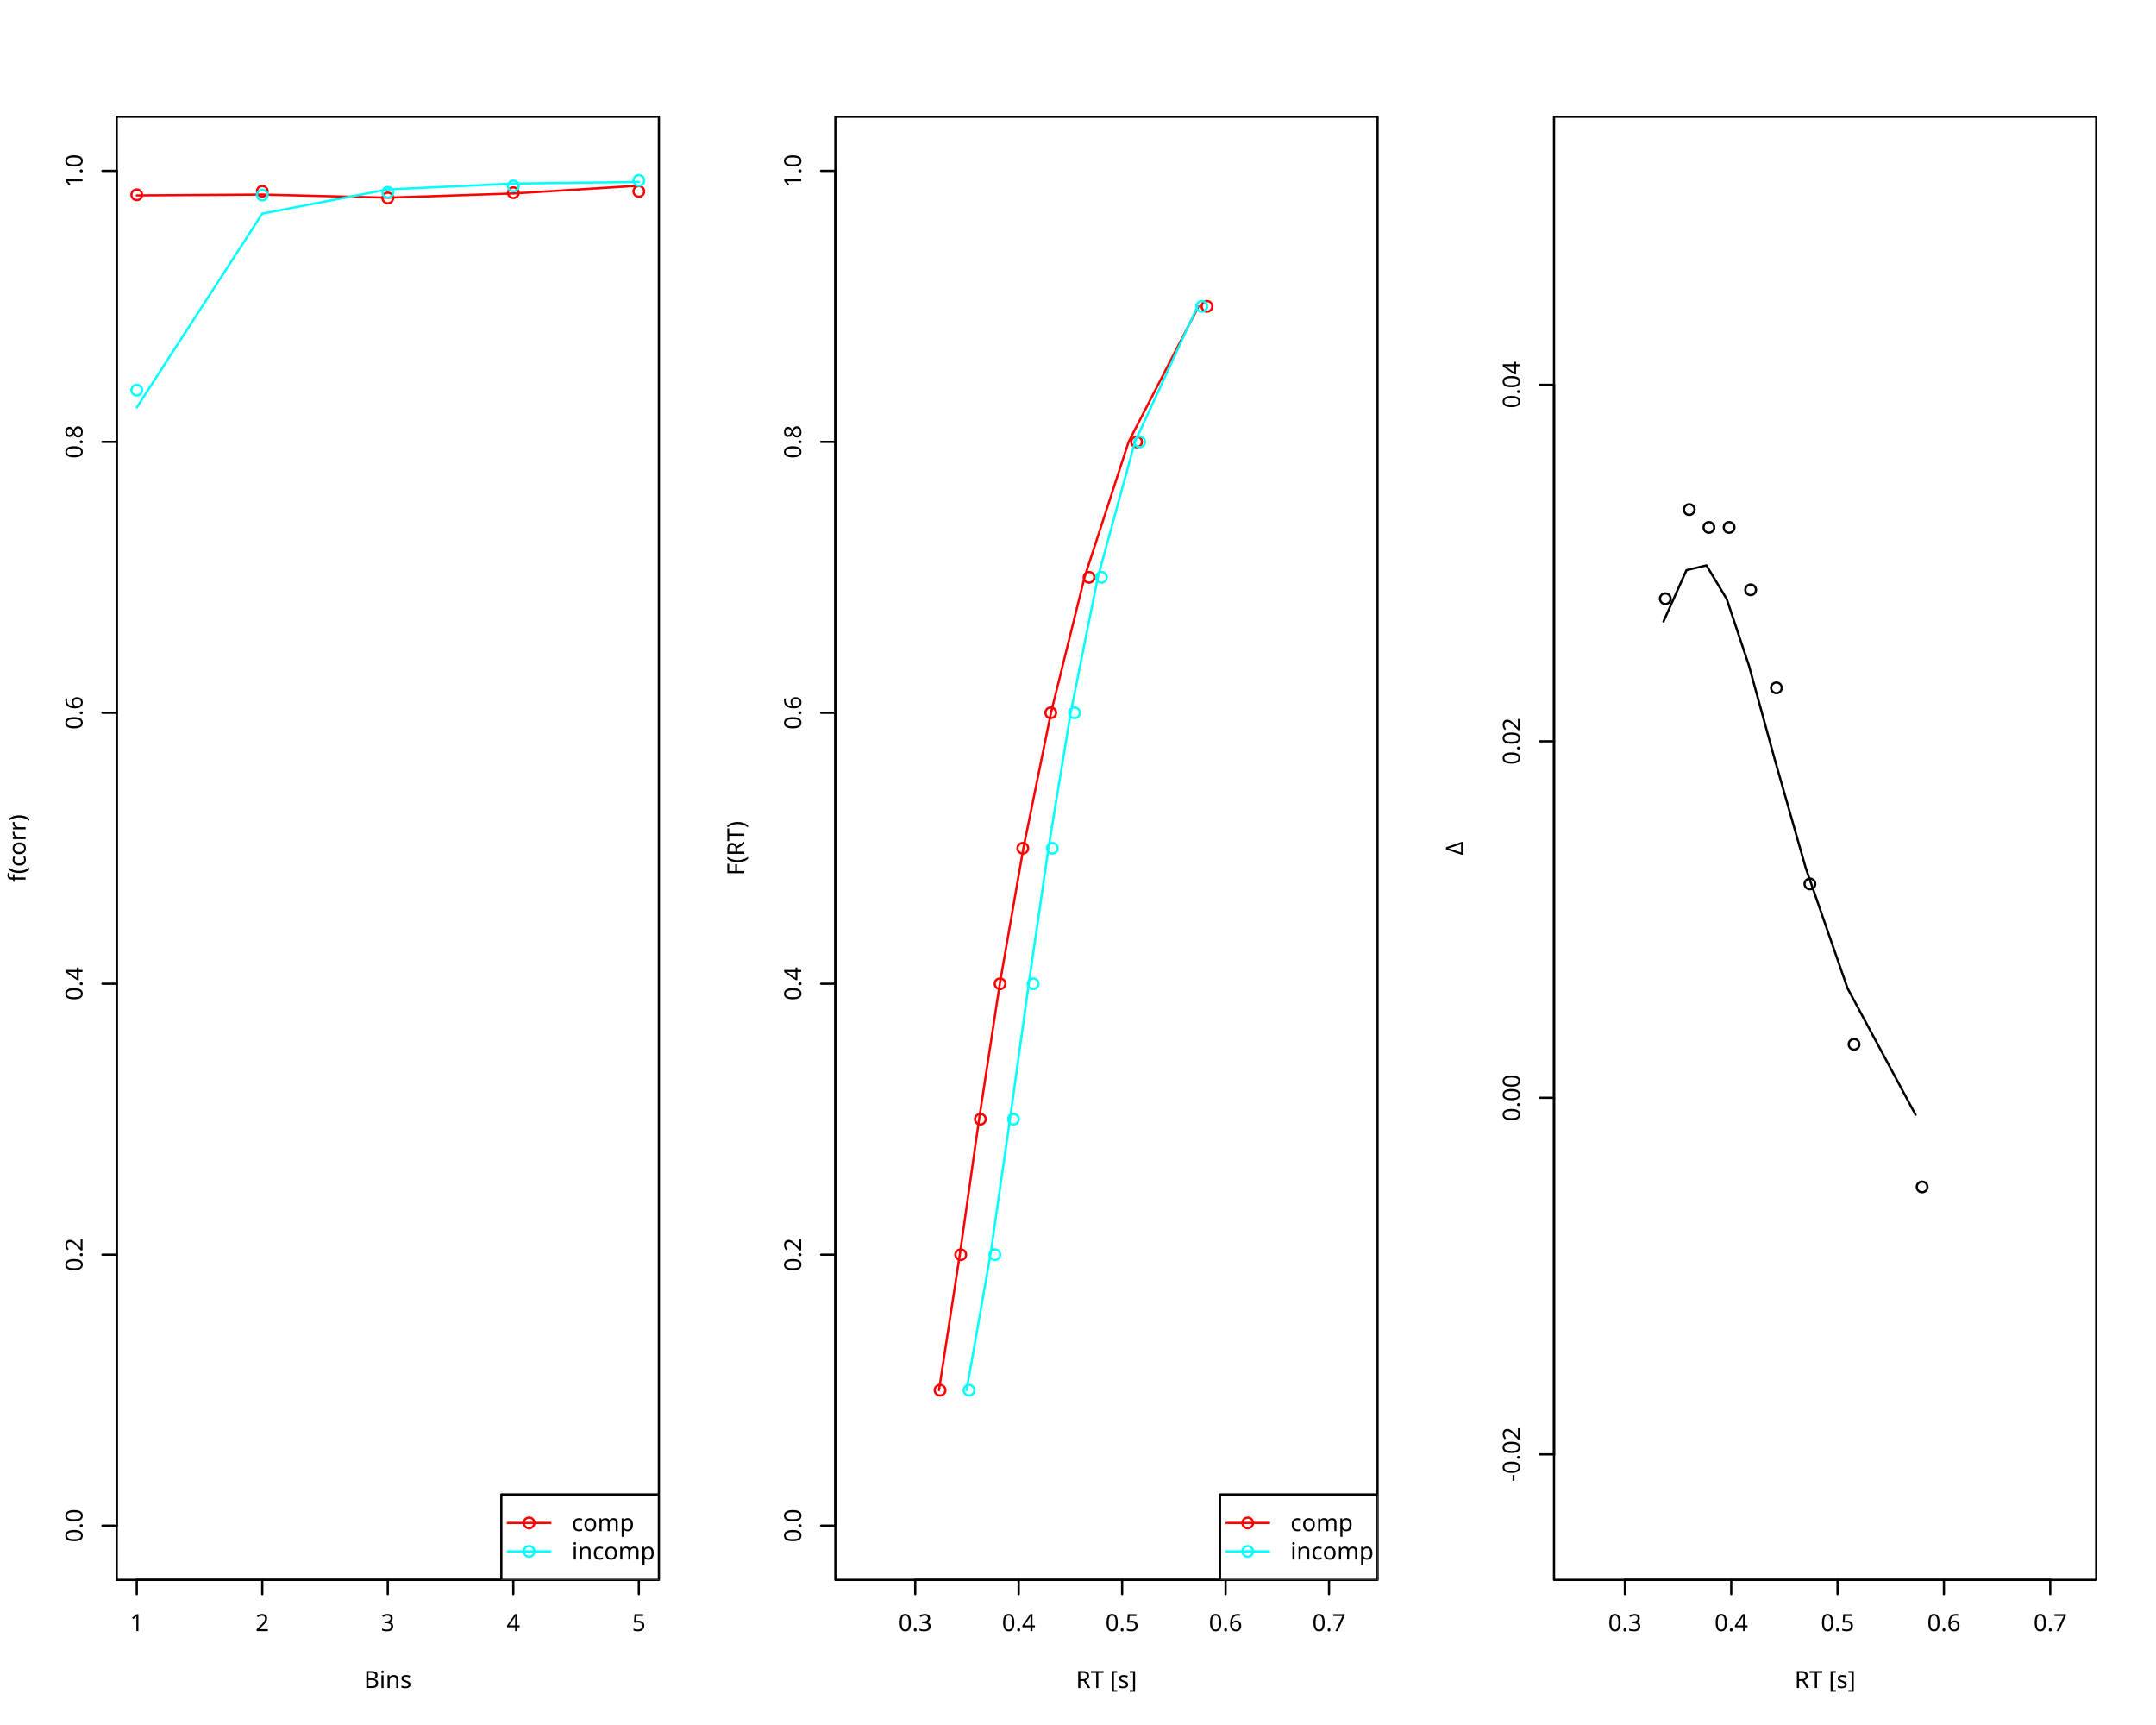
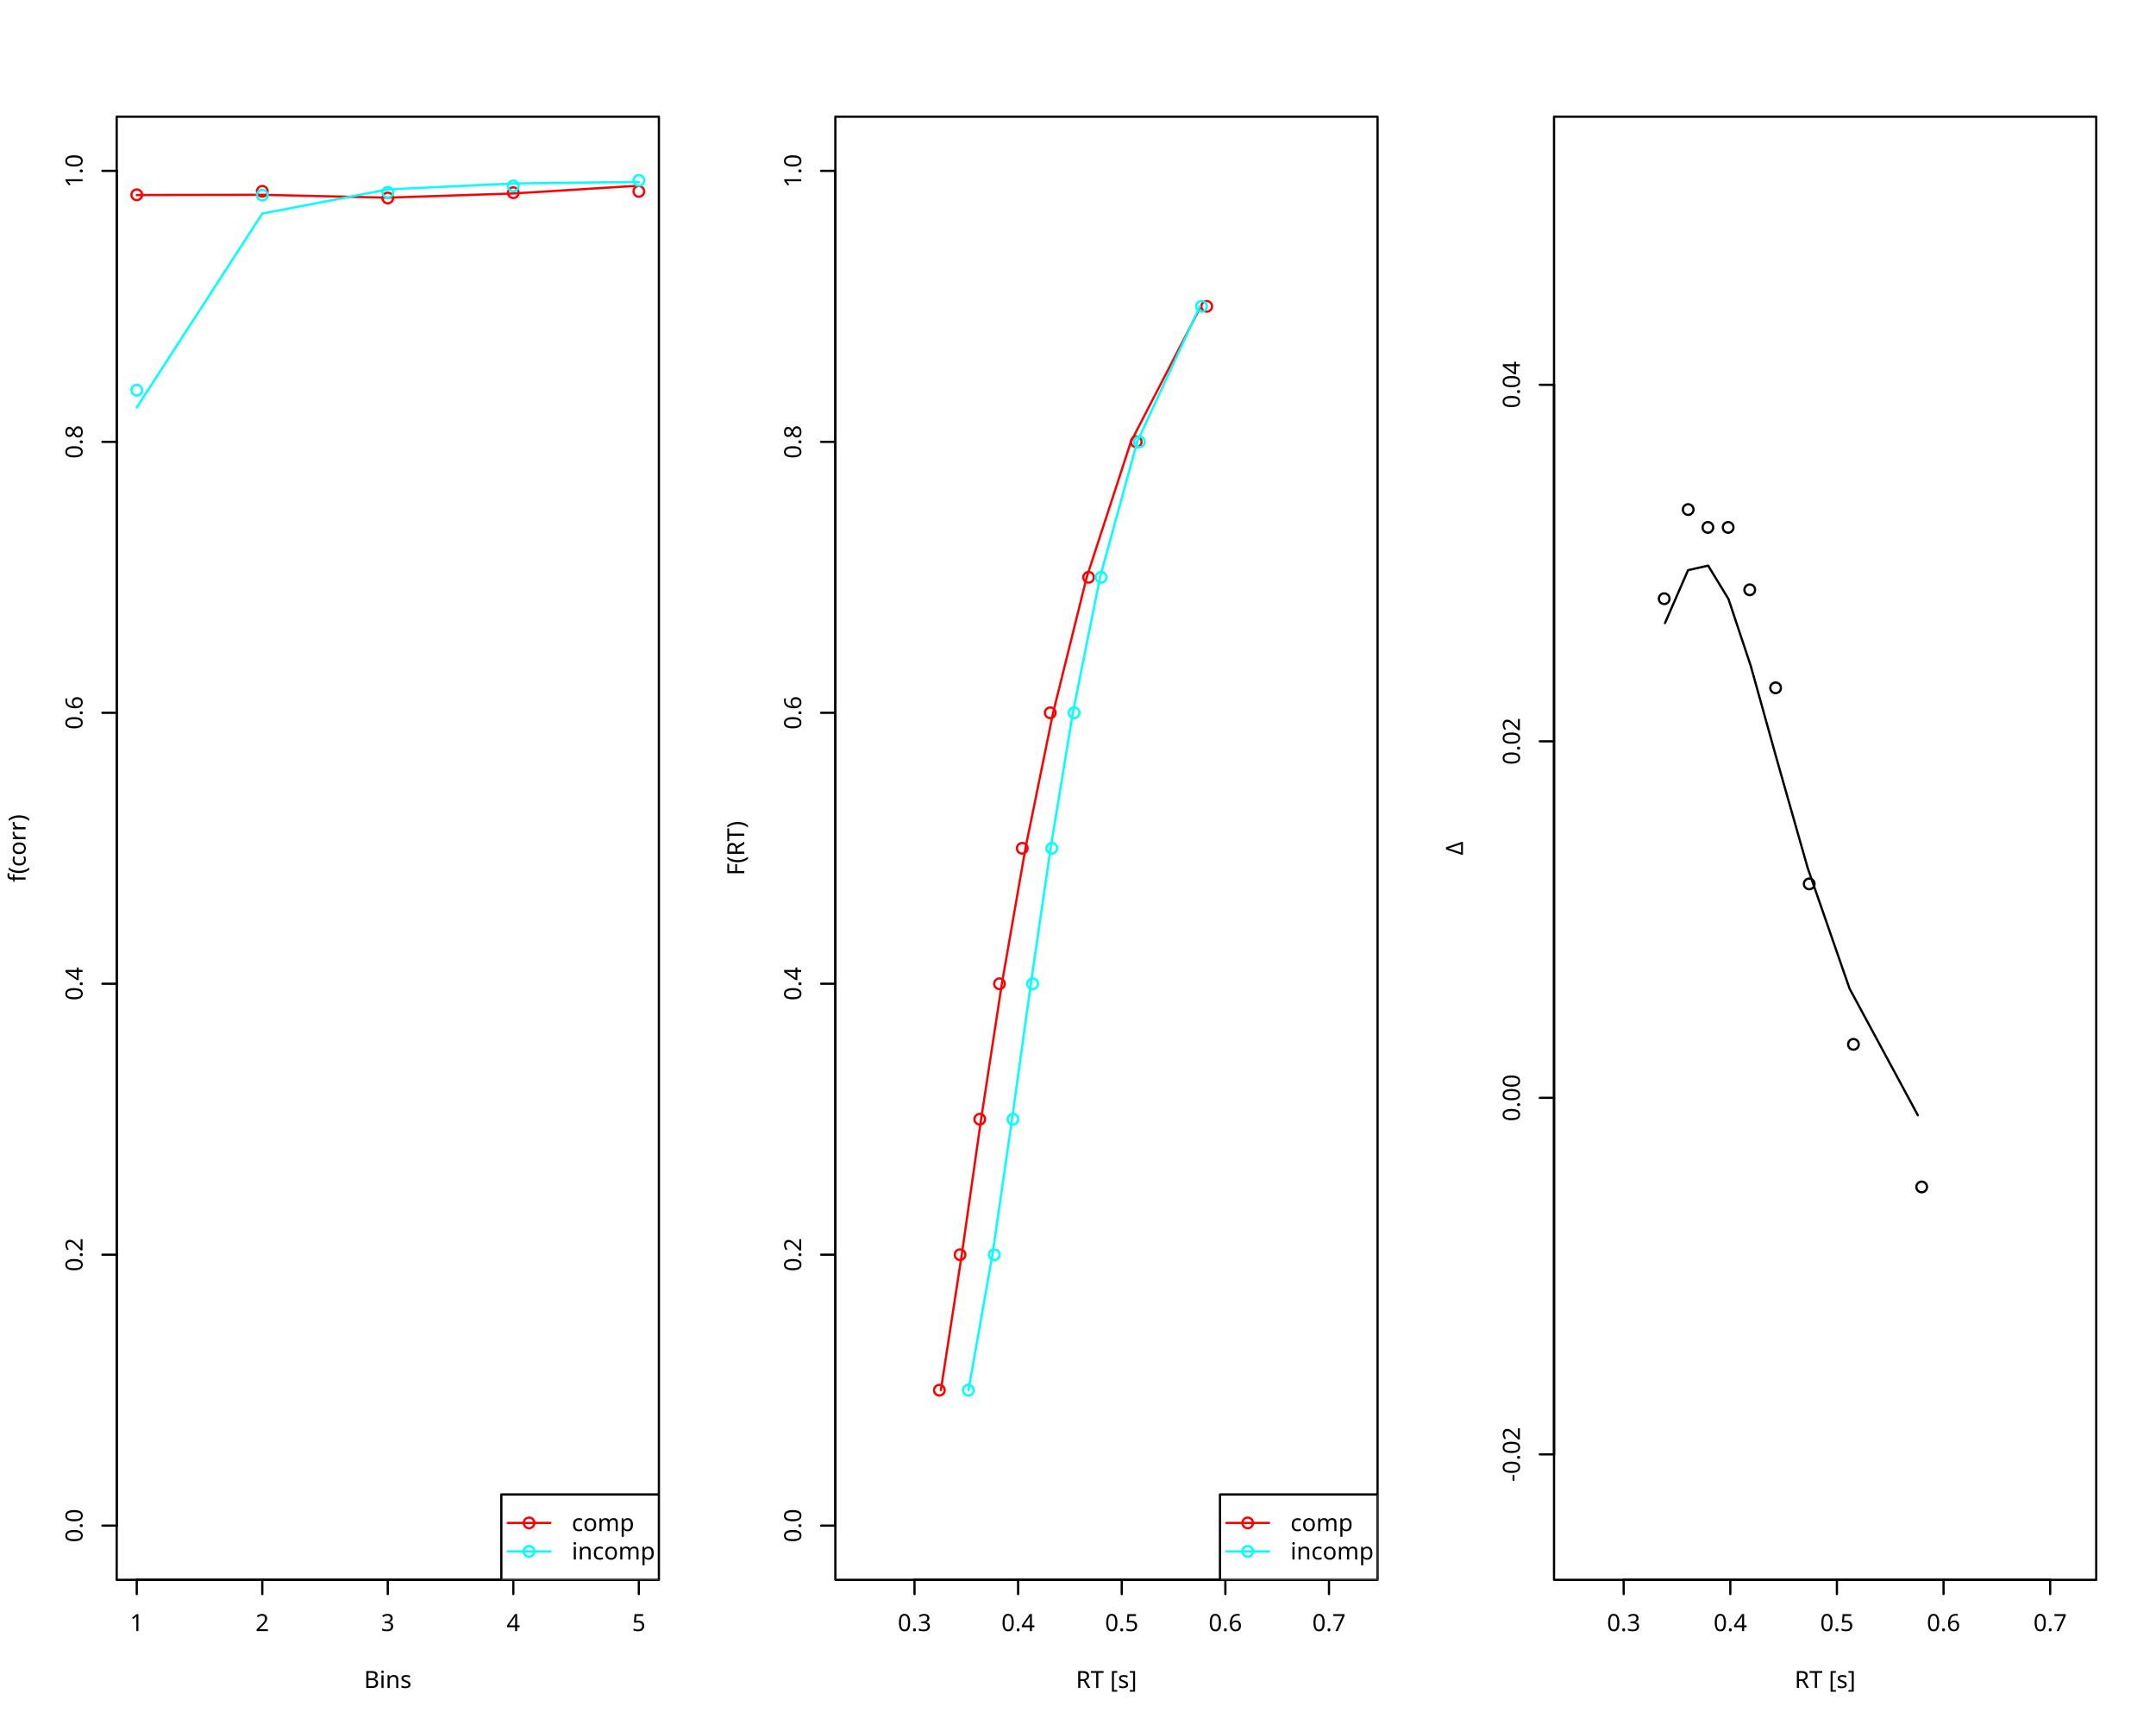
<svg xmlns="http://www.w3.org/2000/svg" class="svglite" data-engine-version="2.0" width="720.00pt" height="576.00pt" viewBox="0 0 720.00 576.00">
  <defs>
    <style type="text/css">
    .svglite line, .svglite polyline, .svglite polygon, .svglite path, .svglite rect, .svglite circle {
      fill: none;
      stroke: #000000;
      stroke-linecap: round;
      stroke-linejoin: round;
      stroke-miterlimit: 10.00;
    }
  </style>
  </defs>
  <rect width="100%" height="100%" style="stroke: none; fill: #FFFFFF;" />
  <defs>
    <clipPath id="cpMC4wMHw3MjAuMDB8MC4wMHw1NzYuMDA=">
      <rect x="0.00" y="0.00" width="720.00" height="576.00" />
    </clipPath>
  </defs>
  <g clip-path="url(#cpMC4wMHw3MjAuMDB8MC4wMHw1NzYuMDA=)">
</g>
  <defs>
    <clipPath id="cpMzguOTd8MjIwLjA0fDM4Ljk3fDUyNy41Mw==">
      <rect x="38.97" y="38.97" width="181.08" height="488.56" />
    </clipPath>
  </defs>
  <g clip-path="url(#cpMzguOTd8MjIwLjA0fDM4Ljk3fDUyNy41Mw==)">
    <circle cx="45.67" cy="57.06" r="1.78" style="stroke-width: 0.75; stroke: #FFFFFF;" />
    <circle cx="45.67" cy="-395.31" r="1.78" style="stroke-width: 0.75; stroke: #FFFFFF;" />
  </g>
  <g clip-path="url(#cpMC4wMHw3MjAuMDB8MC4wMHw1NzYuMDA=)">
    <line x1="45.67" y1="527.53" x2="213.34" y2="527.53" style="stroke-width: 0.75;" />
    <line x1="45.67" y1="527.53" x2="45.67" y2="532.28" style="stroke-width: 0.75;" />
    <line x1="87.59" y1="527.53" x2="87.59" y2="532.28" style="stroke-width: 0.75;" />
    <line x1="129.50" y1="527.53" x2="129.50" y2="532.28" style="stroke-width: 0.75;" />
    <line x1="171.42" y1="527.53" x2="171.42" y2="532.28" style="stroke-width: 0.75;" />
    <line x1="213.34" y1="527.53" x2="213.34" y2="532.28" style="stroke-width: 0.75;" />
    <text x="45.67" y="544.64" text-anchor="middle" style="font-size: 7.92px; font-family: sans;" textLength="4.41px" lengthAdjust="spacingAndGlyphs">1</text>
    <text x="87.59" y="544.64" text-anchor="middle" style="font-size: 7.92px; font-family: sans;" textLength="4.41px" lengthAdjust="spacingAndGlyphs">2</text>
    <text x="129.50" y="544.64" text-anchor="middle" style="font-size: 7.92px; font-family: sans;" textLength="4.41px" lengthAdjust="spacingAndGlyphs">3</text>
    <text x="171.42" y="544.64" text-anchor="middle" style="font-size: 7.92px; font-family: sans;" textLength="4.41px" lengthAdjust="spacingAndGlyphs">4</text>
    <text x="213.34" y="544.64" text-anchor="middle" style="font-size: 7.92px; font-family: sans;" textLength="4.41px" lengthAdjust="spacingAndGlyphs">5</text>
    <line x1="38.97" y1="509.43" x2="38.97" y2="57.06" style="stroke-width: 0.75;" />
    <line x1="38.97" y1="509.43" x2="34.21" y2="509.43" style="stroke-width: 0.75;" />
    <line x1="38.97" y1="418.96" x2="34.21" y2="418.96" style="stroke-width: 0.75;" />
    <line x1="38.97" y1="328.49" x2="34.21" y2="328.49" style="stroke-width: 0.75;" />
    <line x1="38.97" y1="238.01" x2="34.21" y2="238.01" style="stroke-width: 0.75;" />
    <line x1="38.97" y1="147.54" x2="34.21" y2="147.54" style="stroke-width: 0.75;" />
    <line x1="38.97" y1="57.06" x2="34.21" y2="57.06" style="stroke-width: 0.75;" />
    <text transform="translate(27.56,509.43) rotate(-90)" text-anchor="middle" style="font-size: 7.92px; font-family: sans;" textLength="11.01px" lengthAdjust="spacingAndGlyphs">0.0</text>
    <text transform="translate(27.56,418.96) rotate(-90)" text-anchor="middle" style="font-size: 7.92px; font-family: sans;" textLength="11.01px" lengthAdjust="spacingAndGlyphs">0.2</text>
    <text transform="translate(27.56,328.49) rotate(-90)" text-anchor="middle" style="font-size: 7.92px; font-family: sans;" textLength="11.01px" lengthAdjust="spacingAndGlyphs">0.4</text>
    <text transform="translate(27.56,238.01) rotate(-90)" text-anchor="middle" style="font-size: 7.92px; font-family: sans;" textLength="11.01px" lengthAdjust="spacingAndGlyphs">0.6</text>
    <text transform="translate(27.56,147.54) rotate(-90)" text-anchor="middle" style="font-size: 7.92px; font-family: sans;" textLength="11.01px" lengthAdjust="spacingAndGlyphs">0.8</text>
    <text transform="translate(27.56,57.06) rotate(-90)" text-anchor="middle" style="font-size: 7.92px; font-family: sans;" textLength="11.01px" lengthAdjust="spacingAndGlyphs">1.0</text>
    <polygon points="38.97,527.53 220.04,527.53 220.04,38.97 38.97,38.97 " style="stroke-width: 0.75; fill: none;" />
  </g>
  <defs>
    <clipPath id="cpMC4wMHwyNDAuMDB8MC4wMHw1NzYuMDA=">
      <rect x="0.00" y="0.00" width="240.00" height="576.00" />
    </clipPath>
  </defs>
  <g clip-path="url(#cpMC4wMHwyNDAuMDB8MC4wMHw1NzYuMDA=)">
    <text x="129.50" y="563.64" text-anchor="middle" style="font-size: 7.92px; font-family: sans;" textLength="15.41px" lengthAdjust="spacingAndGlyphs">Bins</text>
    <text transform="translate(8.55,283.25) rotate(-90)" text-anchor="middle" style="font-size: 7.92px; font-family: sans;" textLength="21.12px" lengthAdjust="spacingAndGlyphs">f(corr)</text>
  </g>
  <g clip-path="url(#cpMzguOTd8MjIwLjA0fDM4Ljk3fDUyNy41Mw==)">
    <circle cx="45.67" cy="65.04" r="1.78" style="stroke-width: 0.75; stroke: #FF0000;" />
    <circle cx="87.59" cy="63.88" r="1.78" style="stroke-width: 0.75; stroke: #FF0000;" />
    <circle cx="129.50" cy="66.11" r="1.78" style="stroke-width: 0.75; stroke: #FF0000;" />
    <circle cx="171.42" cy="64.35" r="1.78" style="stroke-width: 0.75; stroke: #FF0000;" />
    <circle cx="213.34" cy="63.91" r="1.78" style="stroke-width: 0.75; stroke: #FF0000;" />
-     <polyline points="45.67,65.25 87.59,64.97 129.50,66.00 171.42,64.60 213.34,62.00 " style="stroke-width: 0.75; stroke: #FF0000;" />
+     <polyline points="45.67,65.13 87.59,65.05 129.50,66.00 171.42,64.60 213.34,62.00 " style="stroke-width: 0.75; stroke: #FF0000;" />
    <circle cx="45.67" cy="130.27" r="1.78" style="stroke-width: 0.75; stroke: #00FFFF;" />
    <circle cx="87.59" cy="65.14" r="1.78" style="stroke-width: 0.75; stroke: #00FFFF;" />
    <circle cx="129.50" cy="64.22" r="1.78" style="stroke-width: 0.75; stroke: #00FFFF;" />
    <circle cx="171.42" cy="62.10" r="1.78" style="stroke-width: 0.75; stroke: #00FFFF;" />
    <circle cx="213.34" cy="60.25" r="1.78" style="stroke-width: 0.75; stroke: #00FFFF;" />
-     <polyline points="45.67,136.04 87.59,71.32 129.50,63.24 171.42,61.29 213.34,60.75 " style="stroke-width: 0.75; stroke: #00FFFF;" />
+     <polyline points="45.67,136.04 87.59,71.32 129.50,63.24 171.42,61.26 213.34,60.74 " style="stroke-width: 0.75; stroke: #00FFFF;" />
    <rect x="167.42" y="499.02" width="52.62" height="28.51" style="stroke-width: 0.75; fill: #FFFFFF;" />
    <line x1="169.56" y1="508.52" x2="183.81" y2="508.52" style="stroke-width: 0.75; stroke: #FF0000;" />
    <line x1="169.56" y1="518.03" x2="183.81" y2="518.03" style="stroke-width: 0.75; stroke: #00FFFF;" />
    <circle cx="176.68" cy="508.52" r="1.78" style="stroke-width: 0.75; stroke: #FF0000;" />
    <circle cx="176.68" cy="518.03" r="1.78" style="stroke-width: 0.75; stroke: #00FFFF;" />
    <text x="190.94" y="511.25" style="font-size: 7.92px; font-family: sans;" textLength="19.37px" lengthAdjust="spacingAndGlyphs">comp</text>
    <text x="190.94" y="520.75" style="font-size: 7.92px; font-family: sans;" textLength="25.54px" lengthAdjust="spacingAndGlyphs">incomp</text>
  </g>
  <defs>
    <clipPath id="cpMjc4Ljk3fDQ2MC4wNHwzOC45N3w1MjcuNTM=">
      <rect x="278.97" y="38.97" width="181.08" height="488.56" />
    </clipPath>
  </defs>
  <g clip-path="url(#cpMjc4Ljk3fDQ2MC4wNHwzOC45N3w1MjcuNTM=)">
-     <circle cx="547.48" cy="57.06" r="1.78" style="stroke-width: 0.75; stroke: #FFFFFF;" />
-     <circle cx="547.48" cy="-395.31" r="1.78" style="stroke-width: 0.75; stroke: #FFFFFF;" />
-   </g>
-   <g clip-path="url(#cpMC4wMHw3MjAuMDB8MC4wMHw1NzYuMDA=)">
-     <line x1="305.64" y1="527.53" x2="443.83" y2="527.53" style="stroke-width: 0.75;" />
-     <line x1="305.64" y1="527.53" x2="305.64" y2="532.28" style="stroke-width: 0.75;" />
-     <line x1="340.19" y1="527.53" x2="340.19" y2="532.28" style="stroke-width: 0.75;" />
-     <line x1="374.74" y1="527.53" x2="374.74" y2="532.28" style="stroke-width: 0.75;" />
-     <line x1="409.29" y1="527.53" x2="409.29" y2="532.28" style="stroke-width: 0.75;" />
-     <line x1="443.83" y1="527.53" x2="443.83" y2="532.28" style="stroke-width: 0.75;" />
-     <text x="305.64" y="544.64" text-anchor="middle" style="font-size: 7.92px; font-family: sans;" textLength="11.01px" lengthAdjust="spacingAndGlyphs">0.3</text>
-     <text x="340.19" y="544.64" text-anchor="middle" style="font-size: 7.92px; font-family: sans;" textLength="11.01px" lengthAdjust="spacingAndGlyphs">0.4</text>
-     <text x="374.74" y="544.64" text-anchor="middle" style="font-size: 7.92px; font-family: sans;" textLength="11.01px" lengthAdjust="spacingAndGlyphs">0.5</text>
-     <text x="409.29" y="544.64" text-anchor="middle" style="font-size: 7.92px; font-family: sans;" textLength="11.01px" lengthAdjust="spacingAndGlyphs">0.6</text>
-     <text x="443.83" y="544.64" text-anchor="middle" style="font-size: 7.92px; font-family: sans;" textLength="11.01px" lengthAdjust="spacingAndGlyphs">0.7</text>
+     <circle cx="547.63" cy="57.06" r="1.78" style="stroke-width: 0.75; stroke: #FFFFFF;" />
+     <circle cx="547.63" cy="-395.31" r="1.78" style="stroke-width: 0.75; stroke: #FFFFFF;" />
+   </g>
+   <g clip-path="url(#cpMC4wMHw3MjAuMDB8MC4wMHw1NzYuMDA=)">
+     <line x1="305.40" y1="527.53" x2="443.82" y2="527.53" style="stroke-width: 0.75;" />
+     <line x1="305.40" y1="527.53" x2="305.40" y2="532.28" style="stroke-width: 0.75;" />
+     <line x1="340.00" y1="527.53" x2="340.00" y2="532.28" style="stroke-width: 0.75;" />
+     <line x1="374.61" y1="527.53" x2="374.61" y2="532.28" style="stroke-width: 0.75;" />
+     <line x1="409.21" y1="527.53" x2="409.21" y2="532.28" style="stroke-width: 0.75;" />
+     <line x1="443.82" y1="527.53" x2="443.82" y2="532.28" style="stroke-width: 0.75;" />
+     <text x="305.40" y="544.64" text-anchor="middle" style="font-size: 7.92px; font-family: sans;" textLength="11.01px" lengthAdjust="spacingAndGlyphs">0.3</text>
+     <text x="340.00" y="544.64" text-anchor="middle" style="font-size: 7.92px; font-family: sans;" textLength="11.01px" lengthAdjust="spacingAndGlyphs">0.4</text>
+     <text x="374.61" y="544.64" text-anchor="middle" style="font-size: 7.92px; font-family: sans;" textLength="11.01px" lengthAdjust="spacingAndGlyphs">0.5</text>
+     <text x="409.21" y="544.64" text-anchor="middle" style="font-size: 7.92px; font-family: sans;" textLength="11.01px" lengthAdjust="spacingAndGlyphs">0.6</text>
+     <text x="443.82" y="544.64" text-anchor="middle" style="font-size: 7.92px; font-family: sans;" textLength="11.01px" lengthAdjust="spacingAndGlyphs">0.7</text>
    <line x1="278.97" y1="509.43" x2="278.97" y2="57.06" style="stroke-width: 0.75;" />
    <line x1="278.97" y1="509.43" x2="274.21" y2="509.43" style="stroke-width: 0.75;" />
    <line x1="278.97" y1="418.96" x2="274.21" y2="418.96" style="stroke-width: 0.75;" />
    <line x1="278.97" y1="328.49" x2="274.21" y2="328.49" style="stroke-width: 0.75;" />
    <line x1="278.97" y1="238.01" x2="274.21" y2="238.01" style="stroke-width: 0.75;" />
    <line x1="278.97" y1="147.54" x2="274.21" y2="147.54" style="stroke-width: 0.75;" />
    <line x1="278.97" y1="57.06" x2="274.21" y2="57.06" style="stroke-width: 0.75;" />
    <text transform="translate(267.56,509.43) rotate(-90)" text-anchor="middle" style="font-size: 7.92px; font-family: sans;" textLength="11.01px" lengthAdjust="spacingAndGlyphs">0.0</text>
    <text transform="translate(267.56,418.96) rotate(-90)" text-anchor="middle" style="font-size: 7.92px; font-family: sans;" textLength="11.01px" lengthAdjust="spacingAndGlyphs">0.2</text>
    <text transform="translate(267.56,328.49) rotate(-90)" text-anchor="middle" style="font-size: 7.92px; font-family: sans;" textLength="11.01px" lengthAdjust="spacingAndGlyphs">0.4</text>
    <text transform="translate(267.56,238.01) rotate(-90)" text-anchor="middle" style="font-size: 7.92px; font-family: sans;" textLength="11.01px" lengthAdjust="spacingAndGlyphs">0.6</text>
    <text transform="translate(267.56,147.54) rotate(-90)" text-anchor="middle" style="font-size: 7.92px; font-family: sans;" textLength="11.01px" lengthAdjust="spacingAndGlyphs">0.8</text>
    <text transform="translate(267.56,57.06) rotate(-90)" text-anchor="middle" style="font-size: 7.92px; font-family: sans;" textLength="11.01px" lengthAdjust="spacingAndGlyphs">1.0</text>
    <polygon points="278.97,527.53 460.04,527.53 460.04,38.97 278.97,38.97 " style="stroke-width: 0.75; fill: none;" />
  </g>
  <defs>
    <clipPath id="cpMjQwLjAwfDQ4MC4wMHwwLjAwfDU3Ni4wMA==">
      <rect x="240.00" y="0.00" width="240.00" height="576.00" />
    </clipPath>
  </defs>
  <g clip-path="url(#cpMjQwLjAwfDQ4MC4wMHwwLjAwfDU3Ni4wMA==)">
    <text x="369.50" y="563.64" text-anchor="middle" style="font-size: 7.92px; font-family: sans;" textLength="21.12px" lengthAdjust="spacingAndGlyphs">RT [s]</text>
    <text transform="translate(248.55,283.25) rotate(-90)" text-anchor="middle" style="font-size: 7.92px; font-family: sans;" textLength="20.67px" lengthAdjust="spacingAndGlyphs">F(RT)</text>
  </g>
  <g clip-path="url(#cpMjc4Ljk3fDQ2MC4wNHwzOC45N3w1MjcuNTM=)">
-     <circle cx="313.93" cy="464.20" r="1.78" style="stroke-width: 0.75; stroke: #FF0000;" />
-     <circle cx="320.84" cy="418.96" r="1.78" style="stroke-width: 0.75; stroke: #FF0000;" />
-     <circle cx="327.40" cy="373.72" r="1.78" style="stroke-width: 0.75; stroke: #FF0000;" />
-     <circle cx="333.97" cy="328.49" r="1.78" style="stroke-width: 0.75; stroke: #FF0000;" />
-     <circle cx="341.57" cy="283.25" r="1.78" style="stroke-width: 0.75; stroke: #FF0000;" />
-     <circle cx="350.90" cy="238.01" r="1.78" style="stroke-width: 0.75; stroke: #FF0000;" />
-     <circle cx="363.68" cy="192.77" r="1.78" style="stroke-width: 0.75; stroke: #FF0000;" />
-     <circle cx="379.57" cy="147.54" r="1.78" style="stroke-width: 0.75; stroke: #FF0000;" />
-     <circle cx="403.07" cy="102.30" r="1.78" style="stroke-width: 0.75; stroke: #FF0000;" />
-     <polyline points="313.57,464.20 320.53,418.96 326.97,373.72 333.89,328.49 341.76,283.25 350.98,238.01 362.18,192.77 376.90,147.54 400.24,102.30 " style="stroke-width: 0.75; stroke: #FF0000;" />
-     <circle cx="323.60" cy="464.20" r="1.78" style="stroke-width: 0.75; stroke: #00FFFF;" />
-     <circle cx="332.24" cy="418.96" r="1.78" style="stroke-width: 0.75; stroke: #00FFFF;" />
-     <circle cx="338.46" cy="373.72" r="1.78" style="stroke-width: 0.75; stroke: #00FFFF;" />
-     <circle cx="345.02" cy="328.49" r="1.78" style="stroke-width: 0.75; stroke: #00FFFF;" />
-     <circle cx="351.42" cy="283.25" r="1.78" style="stroke-width: 0.75; stroke: #00FFFF;" />
-     <circle cx="358.84" cy="238.01" r="1.78" style="stroke-width: 0.75; stroke: #00FFFF;" />
-     <circle cx="367.83" cy="192.77" r="1.78" style="stroke-width: 0.75; stroke: #00FFFF;" />
-     <circle cx="380.61" cy="147.54" r="1.78" style="stroke-width: 0.75; stroke: #00FFFF;" />
-     <circle cx="401.34" cy="102.30" r="1.78" style="stroke-width: 0.75; stroke: #00FFFF;" />
-     <polyline points="322.80,464.20 330.76,418.96 337.29,373.72 343.56,328.49 350.13,283.25 357.55,238.01 366.63,192.77 379.02,147.54 399.91,102.30 " style="stroke-width: 0.75; stroke: #00FFFF;" />
+     <circle cx="313.70" cy="464.20" r="1.78" style="stroke-width: 0.75; stroke: #FF0000;" />
+     <circle cx="320.62" cy="418.96" r="1.78" style="stroke-width: 0.75; stroke: #FF0000;" />
+     <circle cx="327.20" cy="373.72" r="1.78" style="stroke-width: 0.75; stroke: #FF0000;" />
+     <circle cx="333.77" cy="328.49" r="1.78" style="stroke-width: 0.75; stroke: #FF0000;" />
+     <circle cx="341.39" cy="283.25" r="1.78" style="stroke-width: 0.75; stroke: #FF0000;" />
+     <circle cx="350.73" cy="238.01" r="1.78" style="stroke-width: 0.75; stroke: #FF0000;" />
+     <circle cx="363.53" cy="192.77" r="1.78" style="stroke-width: 0.75; stroke: #FF0000;" />
+     <circle cx="379.45" cy="147.54" r="1.78" style="stroke-width: 0.75; stroke: #FF0000;" />
+     <circle cx="402.98" cy="102.30" r="1.78" style="stroke-width: 0.75; stroke: #FF0000;" />
+     <polyline points="314.20,464.20 321.18,418.96 327.64,373.72 334.57,328.49 342.45,283.25 351.68,238.01 362.90,192.77 377.65,147.54 401.03,102.30 " style="stroke-width: 0.75; stroke: #FF0000;" />
+     <circle cx="323.39" cy="464.20" r="1.78" style="stroke-width: 0.75; stroke: #00FFFF;" />
+     <circle cx="332.04" cy="418.96" r="1.78" style="stroke-width: 0.75; stroke: #00FFFF;" />
+     <circle cx="338.27" cy="373.72" r="1.78" style="stroke-width: 0.75; stroke: #00FFFF;" />
+     <circle cx="344.85" cy="328.49" r="1.78" style="stroke-width: 0.75; stroke: #00FFFF;" />
+     <circle cx="351.25" cy="283.25" r="1.78" style="stroke-width: 0.75; stroke: #00FFFF;" />
+     <circle cx="358.69" cy="238.01" r="1.78" style="stroke-width: 0.75; stroke: #00FFFF;" />
+     <circle cx="367.69" cy="192.77" r="1.78" style="stroke-width: 0.75; stroke: #00FFFF;" />
+     <circle cx="380.49" cy="147.54" r="1.78" style="stroke-width: 0.75; stroke: #00FFFF;" />
+     <circle cx="401.25" cy="102.30" r="1.78" style="stroke-width: 0.75; stroke: #00FFFF;" />
+     <polyline points="323.41,464.20 331.42,418.96 337.97,373.72 344.25,328.49 350.84,283.25 358.28,238.01 367.36,192.77 379.77,147.54 400.70,102.30 " style="stroke-width: 0.75; stroke: #00FFFF;" />
    <rect x="407.42" y="499.02" width="52.62" height="28.51" style="stroke-width: 0.75; fill: #FFFFFF;" />
    <line x1="409.56" y1="508.52" x2="423.81" y2="508.52" style="stroke-width: 0.75; stroke: #FF0000;" />
    <line x1="409.56" y1="518.03" x2="423.81" y2="518.03" style="stroke-width: 0.75; stroke: #00FFFF;" />
    <circle cx="416.68" cy="508.52" r="1.78" style="stroke-width: 0.75; stroke: #FF0000;" />
    <circle cx="416.68" cy="518.03" r="1.78" style="stroke-width: 0.75; stroke: #00FFFF;" />
    <text x="430.94" y="511.25" style="font-size: 7.92px; font-family: sans;" textLength="19.37px" lengthAdjust="spacingAndGlyphs">comp</text>
    <text x="430.94" y="520.75" style="font-size: 7.92px; font-family: sans;" textLength="25.54px" lengthAdjust="spacingAndGlyphs">incomp</text>
  </g>
  <defs>
    <clipPath id="cpNTE4Ljk3fDcwMC4wNHwzOC45N3w1MjcuNTM=">
      <rect x="518.97" y="38.97" width="181.08" height="488.56" />
    </clipPath>
  </defs>
  <g clip-path="url(#cpNTE4Ljk3fDcwMC4wNHwzOC45N3w1MjcuNTM=)">
</g>
  <g clip-path="url(#cpMC4wMHw3MjAuMDB8MC4wMHw1NzYuMDA=)">
-     <line x1="542.64" y1="527.53" x2="684.68" y2="527.53" style="stroke-width: 0.75;" />
-     <line x1="542.64" y1="527.53" x2="542.64" y2="532.28" style="stroke-width: 0.75;" />
-     <line x1="578.15" y1="527.53" x2="578.15" y2="532.28" style="stroke-width: 0.75;" />
-     <line x1="613.66" y1="527.53" x2="613.66" y2="532.28" style="stroke-width: 0.75;" />
-     <line x1="649.17" y1="527.53" x2="649.17" y2="532.28" style="stroke-width: 0.75;" />
-     <line x1="684.68" y1="527.53" x2="684.68" y2="532.28" style="stroke-width: 0.75;" />
-     <text x="542.64" y="544.64" text-anchor="middle" style="font-size: 7.92px; font-family: sans;" textLength="11.01px" lengthAdjust="spacingAndGlyphs">0.3</text>
-     <text x="578.15" y="544.64" text-anchor="middle" style="font-size: 7.92px; font-family: sans;" textLength="11.01px" lengthAdjust="spacingAndGlyphs">0.4</text>
-     <text x="613.66" y="544.64" text-anchor="middle" style="font-size: 7.92px; font-family: sans;" textLength="11.01px" lengthAdjust="spacingAndGlyphs">0.5</text>
-     <text x="649.17" y="544.64" text-anchor="middle" style="font-size: 7.92px; font-family: sans;" textLength="11.01px" lengthAdjust="spacingAndGlyphs">0.6</text>
-     <text x="684.68" y="544.64" text-anchor="middle" style="font-size: 7.92px; font-family: sans;" textLength="11.01px" lengthAdjust="spacingAndGlyphs">0.7</text>
+     <line x1="542.23" y1="527.53" x2="684.66" y2="527.53" style="stroke-width: 0.75;" />
+     <line x1="542.23" y1="527.53" x2="542.23" y2="532.28" style="stroke-width: 0.75;" />
+     <line x1="577.84" y1="527.53" x2="577.84" y2="532.28" style="stroke-width: 0.75;" />
+     <line x1="613.44" y1="527.53" x2="613.44" y2="532.28" style="stroke-width: 0.75;" />
+     <line x1="649.05" y1="527.53" x2="649.05" y2="532.28" style="stroke-width: 0.75;" />
+     <line x1="684.66" y1="527.53" x2="684.66" y2="532.28" style="stroke-width: 0.75;" />
+     <text x="542.23" y="544.64" text-anchor="middle" style="font-size: 7.92px; font-family: sans;" textLength="11.01px" lengthAdjust="spacingAndGlyphs">0.3</text>
+     <text x="577.84" y="544.64" text-anchor="middle" style="font-size: 7.92px; font-family: sans;" textLength="11.01px" lengthAdjust="spacingAndGlyphs">0.4</text>
+     <text x="613.44" y="544.64" text-anchor="middle" style="font-size: 7.92px; font-family: sans;" textLength="11.01px" lengthAdjust="spacingAndGlyphs">0.5</text>
+     <text x="649.05" y="544.64" text-anchor="middle" style="font-size: 7.92px; font-family: sans;" textLength="11.01px" lengthAdjust="spacingAndGlyphs">0.6</text>
+     <text x="684.66" y="544.64" text-anchor="middle" style="font-size: 7.92px; font-family: sans;" textLength="11.01px" lengthAdjust="spacingAndGlyphs">0.7</text>
    <line x1="518.97" y1="485.63" x2="518.97" y2="128.49" style="stroke-width: 0.75;" />
    <line x1="518.97" y1="485.63" x2="514.21" y2="485.63" style="stroke-width: 0.75;" />
    <line x1="518.97" y1="366.58" x2="514.21" y2="366.58" style="stroke-width: 0.75;" />
    <line x1="518.97" y1="247.53" x2="514.21" y2="247.53" style="stroke-width: 0.75;" />
    <line x1="518.97" y1="128.49" x2="514.21" y2="128.49" style="stroke-width: 0.75;" />
    <text transform="translate(507.56,485.63) rotate(-90)" text-anchor="middle" style="font-size: 7.92px; font-family: sans;" textLength="18.05px" lengthAdjust="spacingAndGlyphs">-0.02</text>
    <text transform="translate(507.56,366.58) rotate(-90)" text-anchor="middle" style="font-size: 7.92px; font-family: sans;" textLength="15.42px" lengthAdjust="spacingAndGlyphs">0.00</text>
    <text transform="translate(507.56,247.53) rotate(-90)" text-anchor="middle" style="font-size: 7.92px; font-family: sans;" textLength="15.42px" lengthAdjust="spacingAndGlyphs">0.02</text>
    <text transform="translate(507.56,128.49) rotate(-90)" text-anchor="middle" style="font-size: 7.92px; font-family: sans;" textLength="15.42px" lengthAdjust="spacingAndGlyphs">0.04</text>
    <polygon points="518.97,527.53 700.04,527.53 700.04,38.97 518.97,38.97 " style="stroke-width: 0.75; fill: none;" />
  </g>
  <defs>
    <clipPath id="cpNDgwLjAwfDcyMC4wMHwwLjAwfDU3Ni4wMA==">
      <rect x="480.00" y="0.00" width="240.00" height="576.00" />
    </clipPath>
  </defs>
  <g clip-path="url(#cpNDgwLjAwfDcyMC4wMHwwLjAwfDU3Ni4wMA==)">
    <text x="609.50" y="563.64" text-anchor="middle" style="font-size: 7.92px; font-family: sans;" textLength="21.12px" lengthAdjust="spacingAndGlyphs">RT [s]</text>
    <text transform="translate(488.55,285.57) rotate(-90)" style="font-size: 7.92px; font-family: sans;" textLength="4.65px" lengthAdjust="spacingAndGlyphs">Δ</text>
  </g>
  <g clip-path="url(#cpNTE4Ljk3fDcwMC4wNHwzOC45N3w1MjcuNTM=)">
-     <circle cx="556.13" cy="199.92" r="1.78" style="stroke-width: 0.75;" />
-     <circle cx="564.12" cy="170.15" r="1.78" style="stroke-width: 0.75;" />
-     <circle cx="570.69" cy="176.11" r="1.78" style="stroke-width: 0.75;" />
-     <circle cx="577.44" cy="176.11" r="1.78" style="stroke-width: 0.75;" />
-     <circle cx="584.63" cy="196.94" r="1.78" style="stroke-width: 0.75;" />
-     <circle cx="593.24" cy="229.68" r="1.78" style="stroke-width: 0.75;" />
-     <circle cx="604.42" cy="295.15" r="1.78" style="stroke-width: 0.75;" />
-     <circle cx="619.16" cy="348.72" r="1.78" style="stroke-width: 0.75;" />
-     <circle cx="641.89" cy="396.34" r="1.78" style="stroke-width: 0.75;" />
-     <polyline points="555.53,207.52 563.20,190.39 569.87,188.79 576.65,200.04 584.07,222.28 592.61,253.33 603.04,289.87 616.97,329.96 639.71,372.25 " style="stroke-width: 0.75;" />
+     <circle cx="555.76" cy="199.92" r="1.78" style="stroke-width: 0.75;" />
+     <circle cx="563.77" cy="170.15" r="1.78" style="stroke-width: 0.75;" />
+     <circle cx="570.36" cy="176.11" r="1.78" style="stroke-width: 0.75;" />
+     <circle cx="577.12" cy="176.11" r="1.78" style="stroke-width: 0.75;" />
+     <circle cx="584.33" cy="196.94" r="1.78" style="stroke-width: 0.75;" />
+     <circle cx="592.97" cy="229.68" r="1.78" style="stroke-width: 0.75;" />
+     <circle cx="604.19" cy="295.15" r="1.78" style="stroke-width: 0.75;" />
+     <circle cx="618.96" cy="348.72" r="1.78" style="stroke-width: 0.75;" />
+     <circle cx="641.75" cy="396.34" r="1.78" style="stroke-width: 0.75;" />
+     <polyline points="556.03,208.04 563.73,190.39 570.43,188.87 577.23,200.02 584.67,222.36 593.25,253.17 603.69,289.85 617.66,330.10 640.46,372.38 " style="stroke-width: 0.75;" />
  </g>
</svg>
